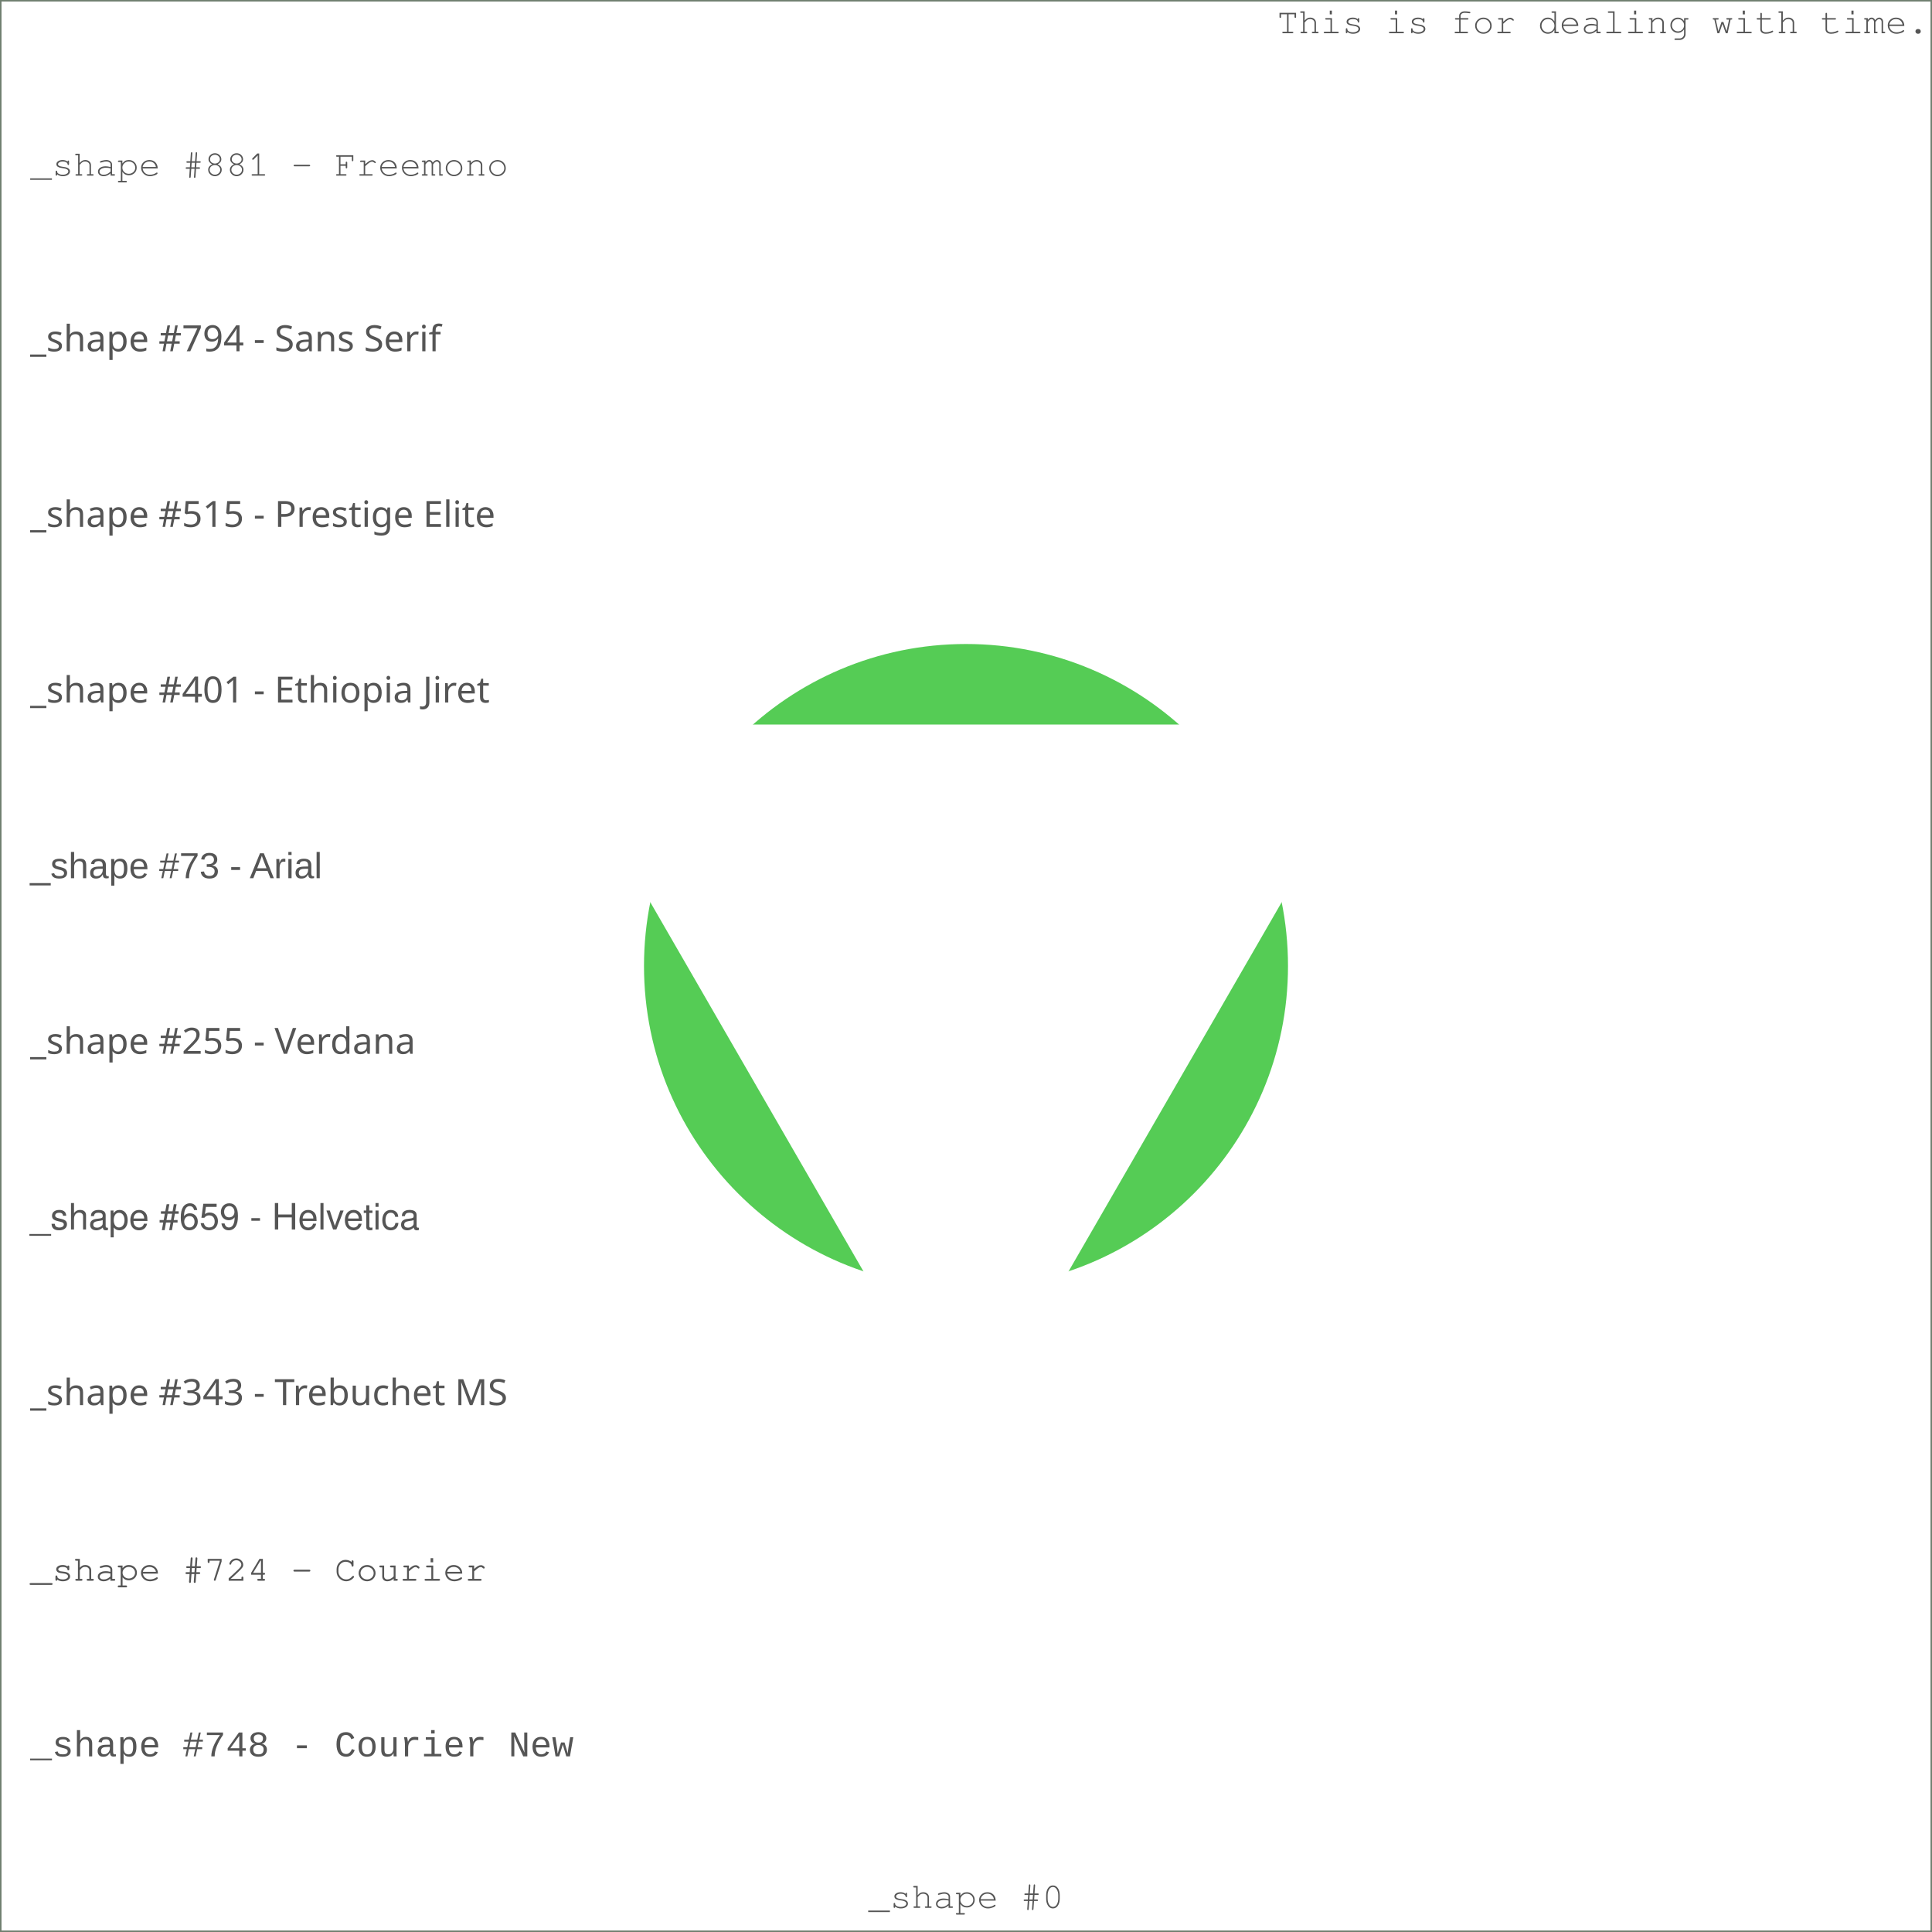
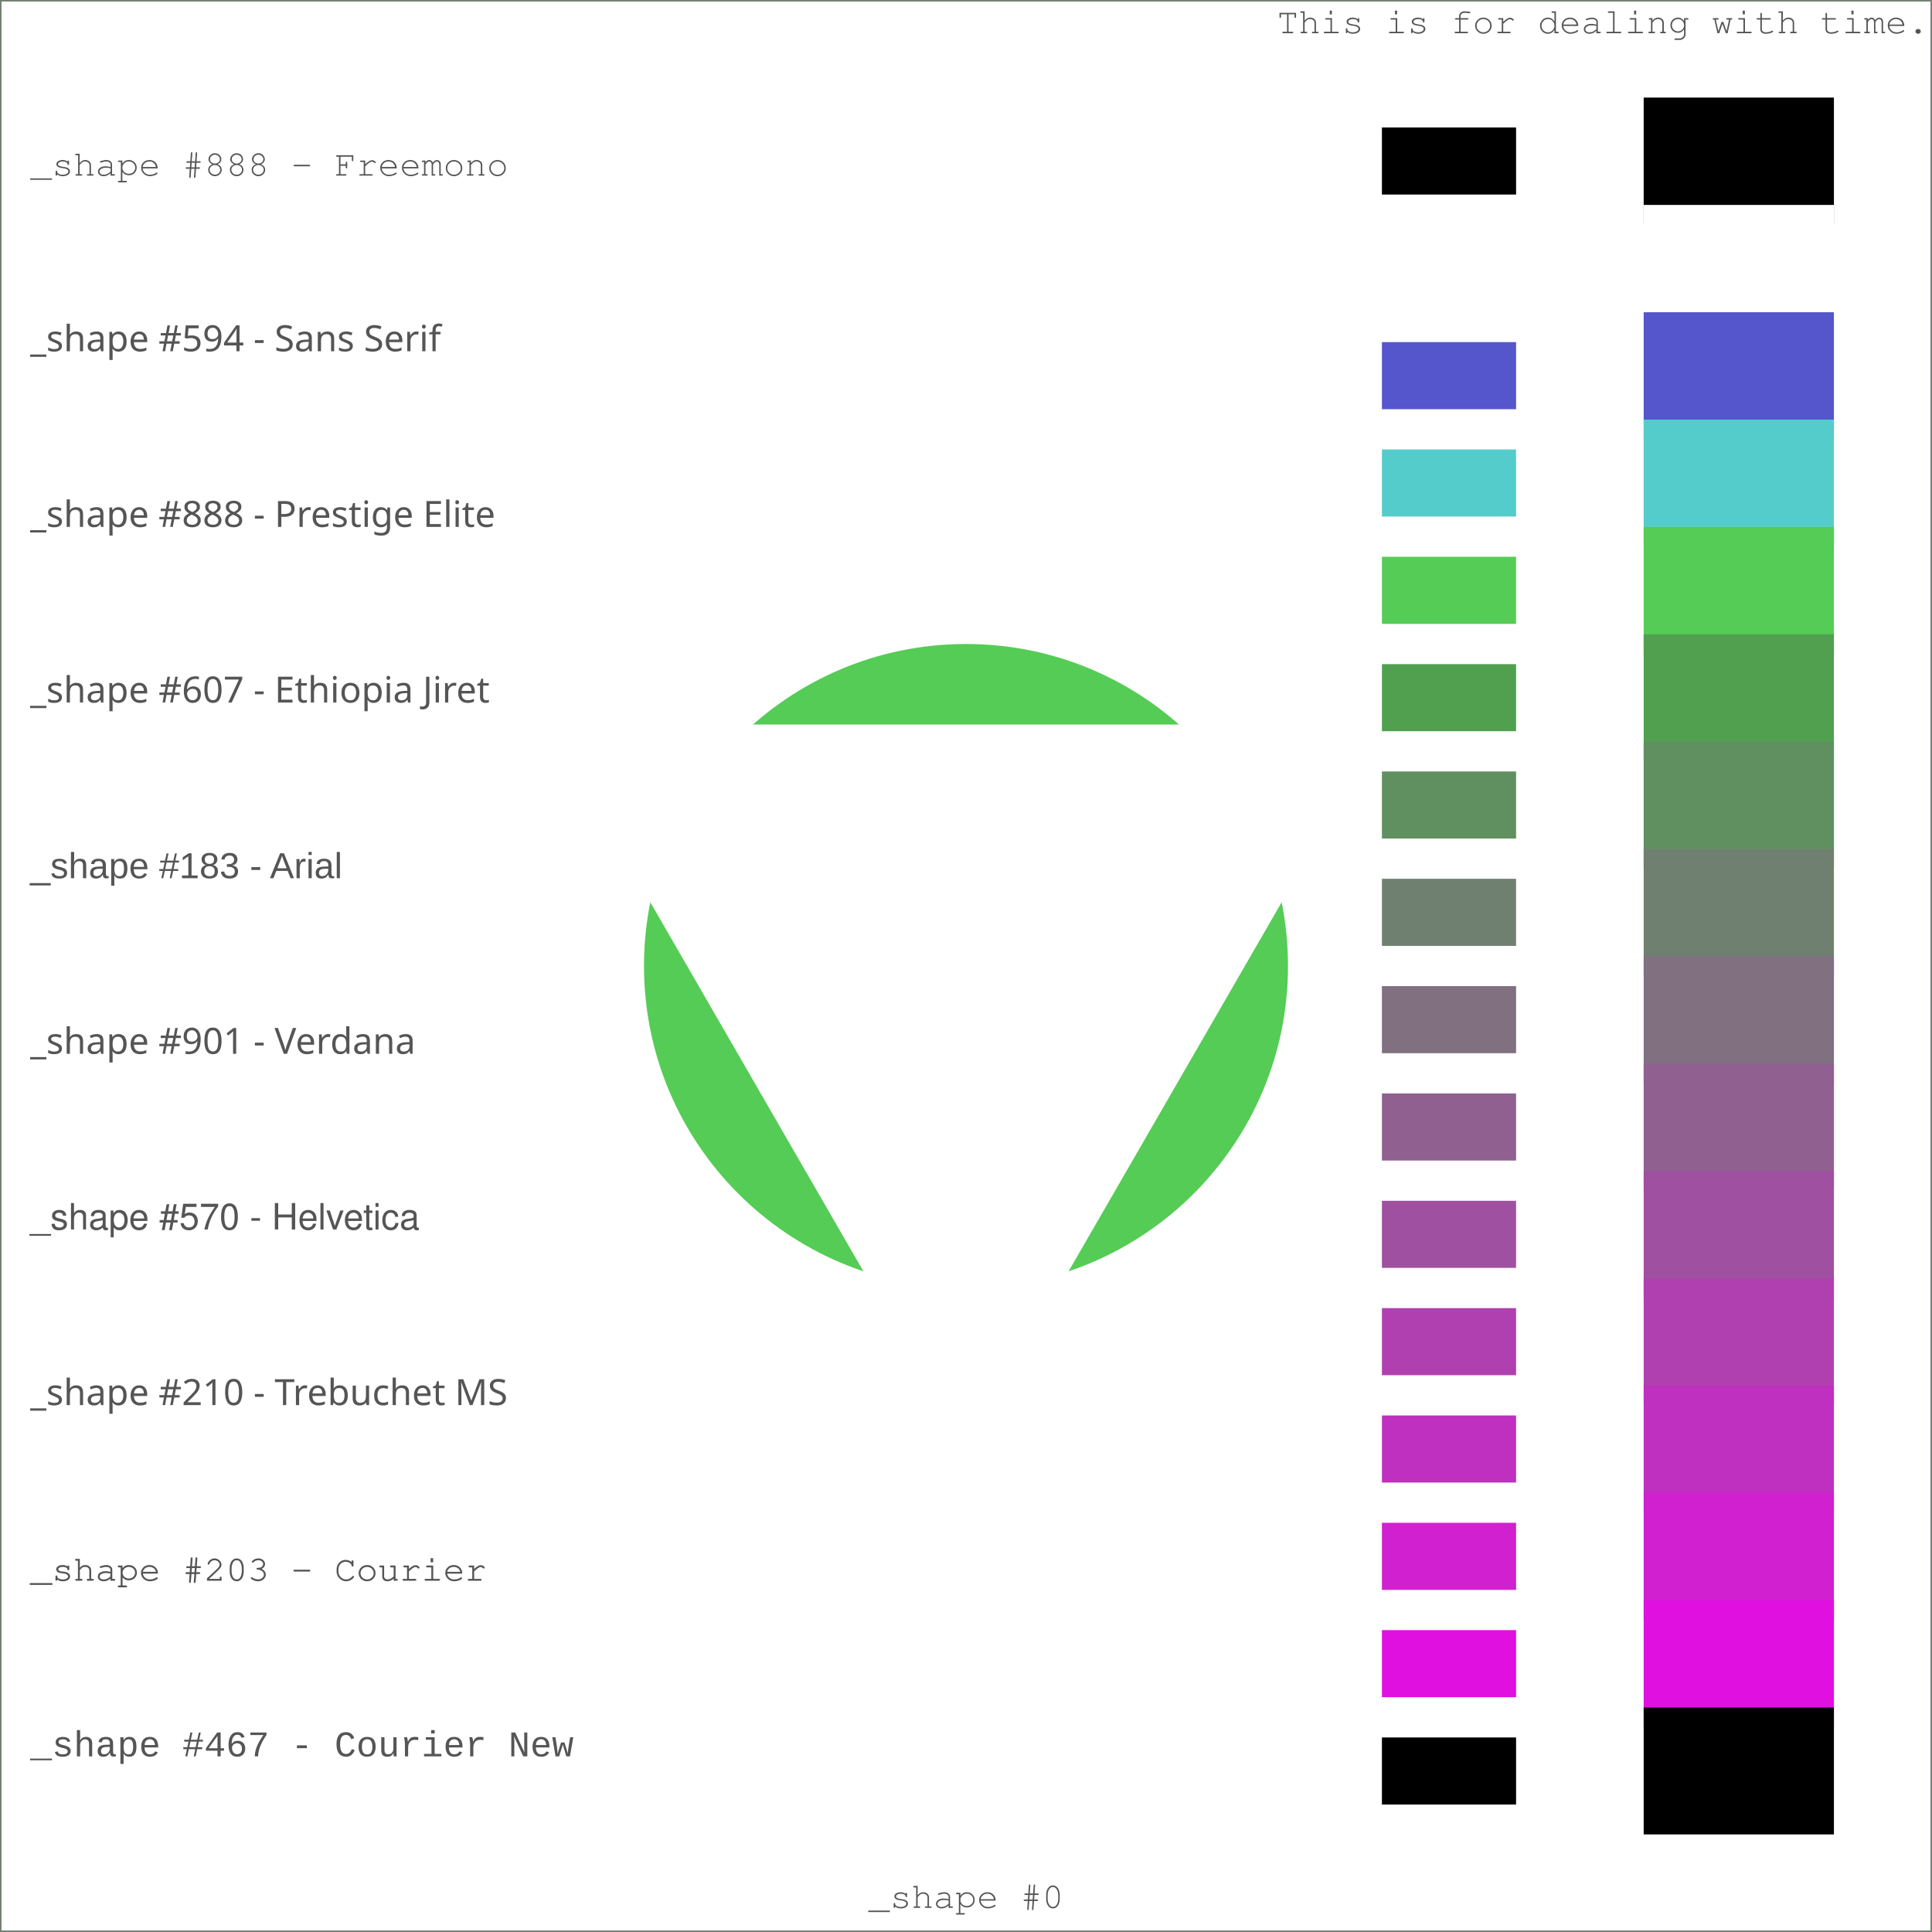
<svg xmlns="http://www.w3.org/2000/svg" width="640" height="640" viewport-fill="#000">
  <defs>
    <style type="text/css">text{ font-family: Freemono, Sans, Arial; fill: #555} 
</style>
  </defs>
  <rect x="0" y="0" width="640" height="640" fill="#fff" stroke="#708070" />
  <circle cx="320" cy="320" r="106.667" fill="#5c5" />
  <text x="639" y="11" text-anchor="end">This is for dealing with time.</text>
-   <text x="10" y="58.182" style="font-family: Freemono" class="style" fill="#5c5">_shape #881 - Freemono</text>
-   <text x="10" y="116.364" style="font-family: Sans Serif" class="style" fill="#5c5">_shape #794 - Sans Serif</text>
-   <text x="10" y="174.545" style="font-family: Prestige Elite" class="style" fill="#5c5">_shape #515 - Prestige Elite</text>
-   <text x="10" y="232.727" style="font-family: Ethiopia Jiret" class="style" fill="#5c5">_shape #401 - Ethiopia Jiret</text>
-   <text x="10" y="290.909" style="font-family: Arial" class="style" fill="#5c5">_shape #73 - Arial</text>
-   <text x="10" y="349.091" style="font-family: Verdana" class="style" fill="#5c5">_shape #255 - Verdana</text>
-   <text x="10" y="407.273" style="font-family: Helvetica" class="style" fill="#5c5">_shape #659 - Helvetica</text>
-   <text x="10" y="465.455" style="font-family: Trebuchet MS" class="style" fill="#5c5">_shape #343 - Trebuchet MS</text>
-   <text x="10" y="523.636" style="font-family: Courier" class="style" fill="#5c5">_shape #724 - Courier</text>
-   <text x="10" y="581.818" style="font-family: Courier New" class="style" fill="#5c5">_shape #748 - Courier New</text>
+   <text x="10" y="58.182" style="font-family: Freemono" class="style" fill="#5c5">_shape #888 - Freemono</text>
+   <text x="10" y="116.364" style="font-family: Sans Serif" class="style" fill="#5c5">_shape #594 - Sans Serif</text>
+   <text x="10" y="174.545" style="font-family: Prestige Elite" class="style" fill="#5c5">_shape #888 - Prestige Elite</text>
+   <text x="10" y="232.727" style="font-family: Ethiopia Jiret" class="style" fill="#5c5">_shape #607 - Ethiopia Jiret</text>
+   <text x="10" y="290.909" style="font-family: Arial" class="style" fill="#5c5">_shape #183 - Arial</text>
+   <text x="10" y="349.091" style="font-family: Verdana" class="style" fill="#5c5">_shape #901 - Verdana</text>
+   <text x="10" y="407.273" style="font-family: Helvetica" class="style" fill="#5c5">_shape #570 - Helvetica</text>
+   <text x="10" y="465.455" style="font-family: Trebuchet MS" class="style" fill="#5c5">_shape #210 - Trebuchet MS</text>
+   <text x="10" y="523.636" style="font-family: Courier" class="style" fill="#5c5">_shape #203 - Courier</text>
+   <text x="10" y="581.818" style="font-family: Courier New" class="style" fill="#5c5">_shape #467 - Courier New</text>
  <path d="M320,480L458.564,240L181.436,240Z" fill="#fff" />
+   <g fill-rule="evenodd">
+     <path d="M-31.51,-21.007L31.51,-21.007L31.51,21.007L-31.51,21.007Z" transform="translate(576,53.33333)" fill="#000" />
+     <path d="M-31.51,-21.007L31.51,-21.007L31.51,21.007L-31.51,21.007Z" transform="translate(576,88.88889)" fill="#fff" />
+     <path d="M-31.51,-21.007L31.51,-21.007L31.51,21.007L-31.51,21.007Z" transform="translate(576,124.4444)" fill="#55c" />
+     <path d="M-31.51,-21.007L31.51,-21.007L31.51,21.007L-31.51,21.007Z" transform="translate(576,160)" fill="#5cc" />
+     <path d="M-31.51,-21.007L31.51,-21.007L31.51,21.007L-31.51,21.007Z" transform="translate(576,195.5556)" fill="#5c5" />
+     <path d="M-31.51,-21.007L31.51,-21.007L31.51,21.007L-31.51,21.007Z" transform="translate(576,231.1111)" fill="#50a050" />
+     <path d="M-31.51,-21.007L31.51,-21.007L31.51,21.007L-31.51,21.007Z" transform="translate(576,266.6667)" fill="#609060" />
+     <path d="M-31.51,-21.007L31.51,-21.007L31.51,21.007L-31.51,21.007Z" transform="translate(576,302.2222)" fill="#708070" />
+     <path d="M-31.51,-21.007L31.51,-21.007L31.51,21.007L-31.51,21.007Z" transform="translate(576,337.7778)" fill="#807080" />
+     <path d="M-31.51,-21.007L31.51,-21.007L31.51,21.007L-31.51,21.007Z" transform="translate(576,373.3333)" fill="#906090" />
+     <path d="M-31.51,-21.007L31.51,-21.007L31.51,21.007L-31.51,21.007Z" transform="translate(576,408.8889)" fill="#a050a0" />
+     <path d="M-31.51,-21.007L31.51,-21.007L31.51,21.007L-31.51,21.007Z" transform="translate(576,444.4444)" fill="#b040b0" />
+     <path d="M-31.51,-21.007L31.51,-21.007L31.51,21.007L-31.51,21.007Z" transform="translate(576,480)" fill="#c030c0" />
+     <path d="M-31.51,-21.007L31.51,-21.007L31.51,21.007L-31.51,21.007Z" transform="translate(576,515.5556)" fill="#d020d0" />
+     <path d="M-31.51,-21.007L31.51,-21.007L31.51,21.007L-31.51,21.007Z" transform="translate(576,551.1111)" fill="#e010e0" />
+     <path d="M-31.51,-21.007L31.51,-21.007L31.51,21.007L-31.51,21.007Z" transform="translate(576,586.6667)" fill="#f00f0" />
+   </g>
+   <g fill-rule="evenodd">
+     <path d="M-22.222,-11.111L22.222,-11.111L22.222,11.111L-22.222,11.111Z" transform="translate(480,53.33333)" fill="#000" />
+     <path d="M-22.222,-11.111L22.222,-11.111L22.222,11.111L-22.222,11.111Z" transform="translate(480,88.88889)" fill="#fff" />
+     <path d="M-22.222,-11.111L22.222,-11.111L22.222,11.111L-22.222,11.111Z" transform="translate(480,124.4444)" fill="#55c" />
+     <path d="M-22.222,-11.111L22.222,-11.111L22.222,11.111L-22.222,11.111Z" transform="translate(480,160)" fill="#5cc" />
+     <path d="M-22.222,-11.111L22.222,-11.111L22.222,11.111L-22.222,11.111Z" transform="translate(480,195.5556)" fill="#5c5" />
+     <path d="M-22.222,-11.111L22.222,-11.111L22.222,11.111L-22.222,11.111Z" transform="translate(480,231.1111)" fill="#50a050" />
+     <path d="M-22.222,-11.111L22.222,-11.111L22.222,11.111L-22.222,11.111Z" transform="translate(480,266.6667)" fill="#609060" />
+     <path d="M-22.222,-11.111L22.222,-11.111L22.222,11.111L-22.222,11.111Z" transform="translate(480,302.2222)" fill="#708070" />
+     <path d="M-22.222,-11.111L22.222,-11.111L22.222,11.111L-22.222,11.111Z" transform="translate(480,337.7778)" fill="#807080" />
+     <path d="M-22.222,-11.111L22.222,-11.111L22.222,11.111L-22.222,11.111Z" transform="translate(480,373.3333)" fill="#906090" />
+     <path d="M-22.222,-11.111L22.222,-11.111L22.222,11.111L-22.222,11.111Z" transform="translate(480,408.8889)" fill="#a050a0" />
+     <path d="M-22.222,-11.111L22.222,-11.111L22.222,11.111L-22.222,11.111Z" transform="translate(480,444.4444)" fill="#b040b0" />
+     <path d="M-22.222,-11.111L22.222,-11.111L22.222,11.111L-22.222,11.111Z" transform="translate(480,480)" fill="#c030c0" />
+     <path d="M-22.222,-11.111L22.222,-11.111L22.222,11.111L-22.222,11.111Z" transform="translate(480,515.5556)" fill="#d020d0" />
+     <path d="M-22.222,-11.111L22.222,-11.111L22.222,11.111L-22.222,11.111Z" transform="translate(480,551.1111)" fill="#e010e0" />
+     <path d="M-22.222,-11.111L22.222,-11.111L22.222,11.111L-22.222,11.111Z" transform="translate(480,586.6667)" fill="#f00f0" />
+   </g>
  <text x="320" y="632" text-anchor="middle" fill="#606060">_shape #0</text>
</svg>
